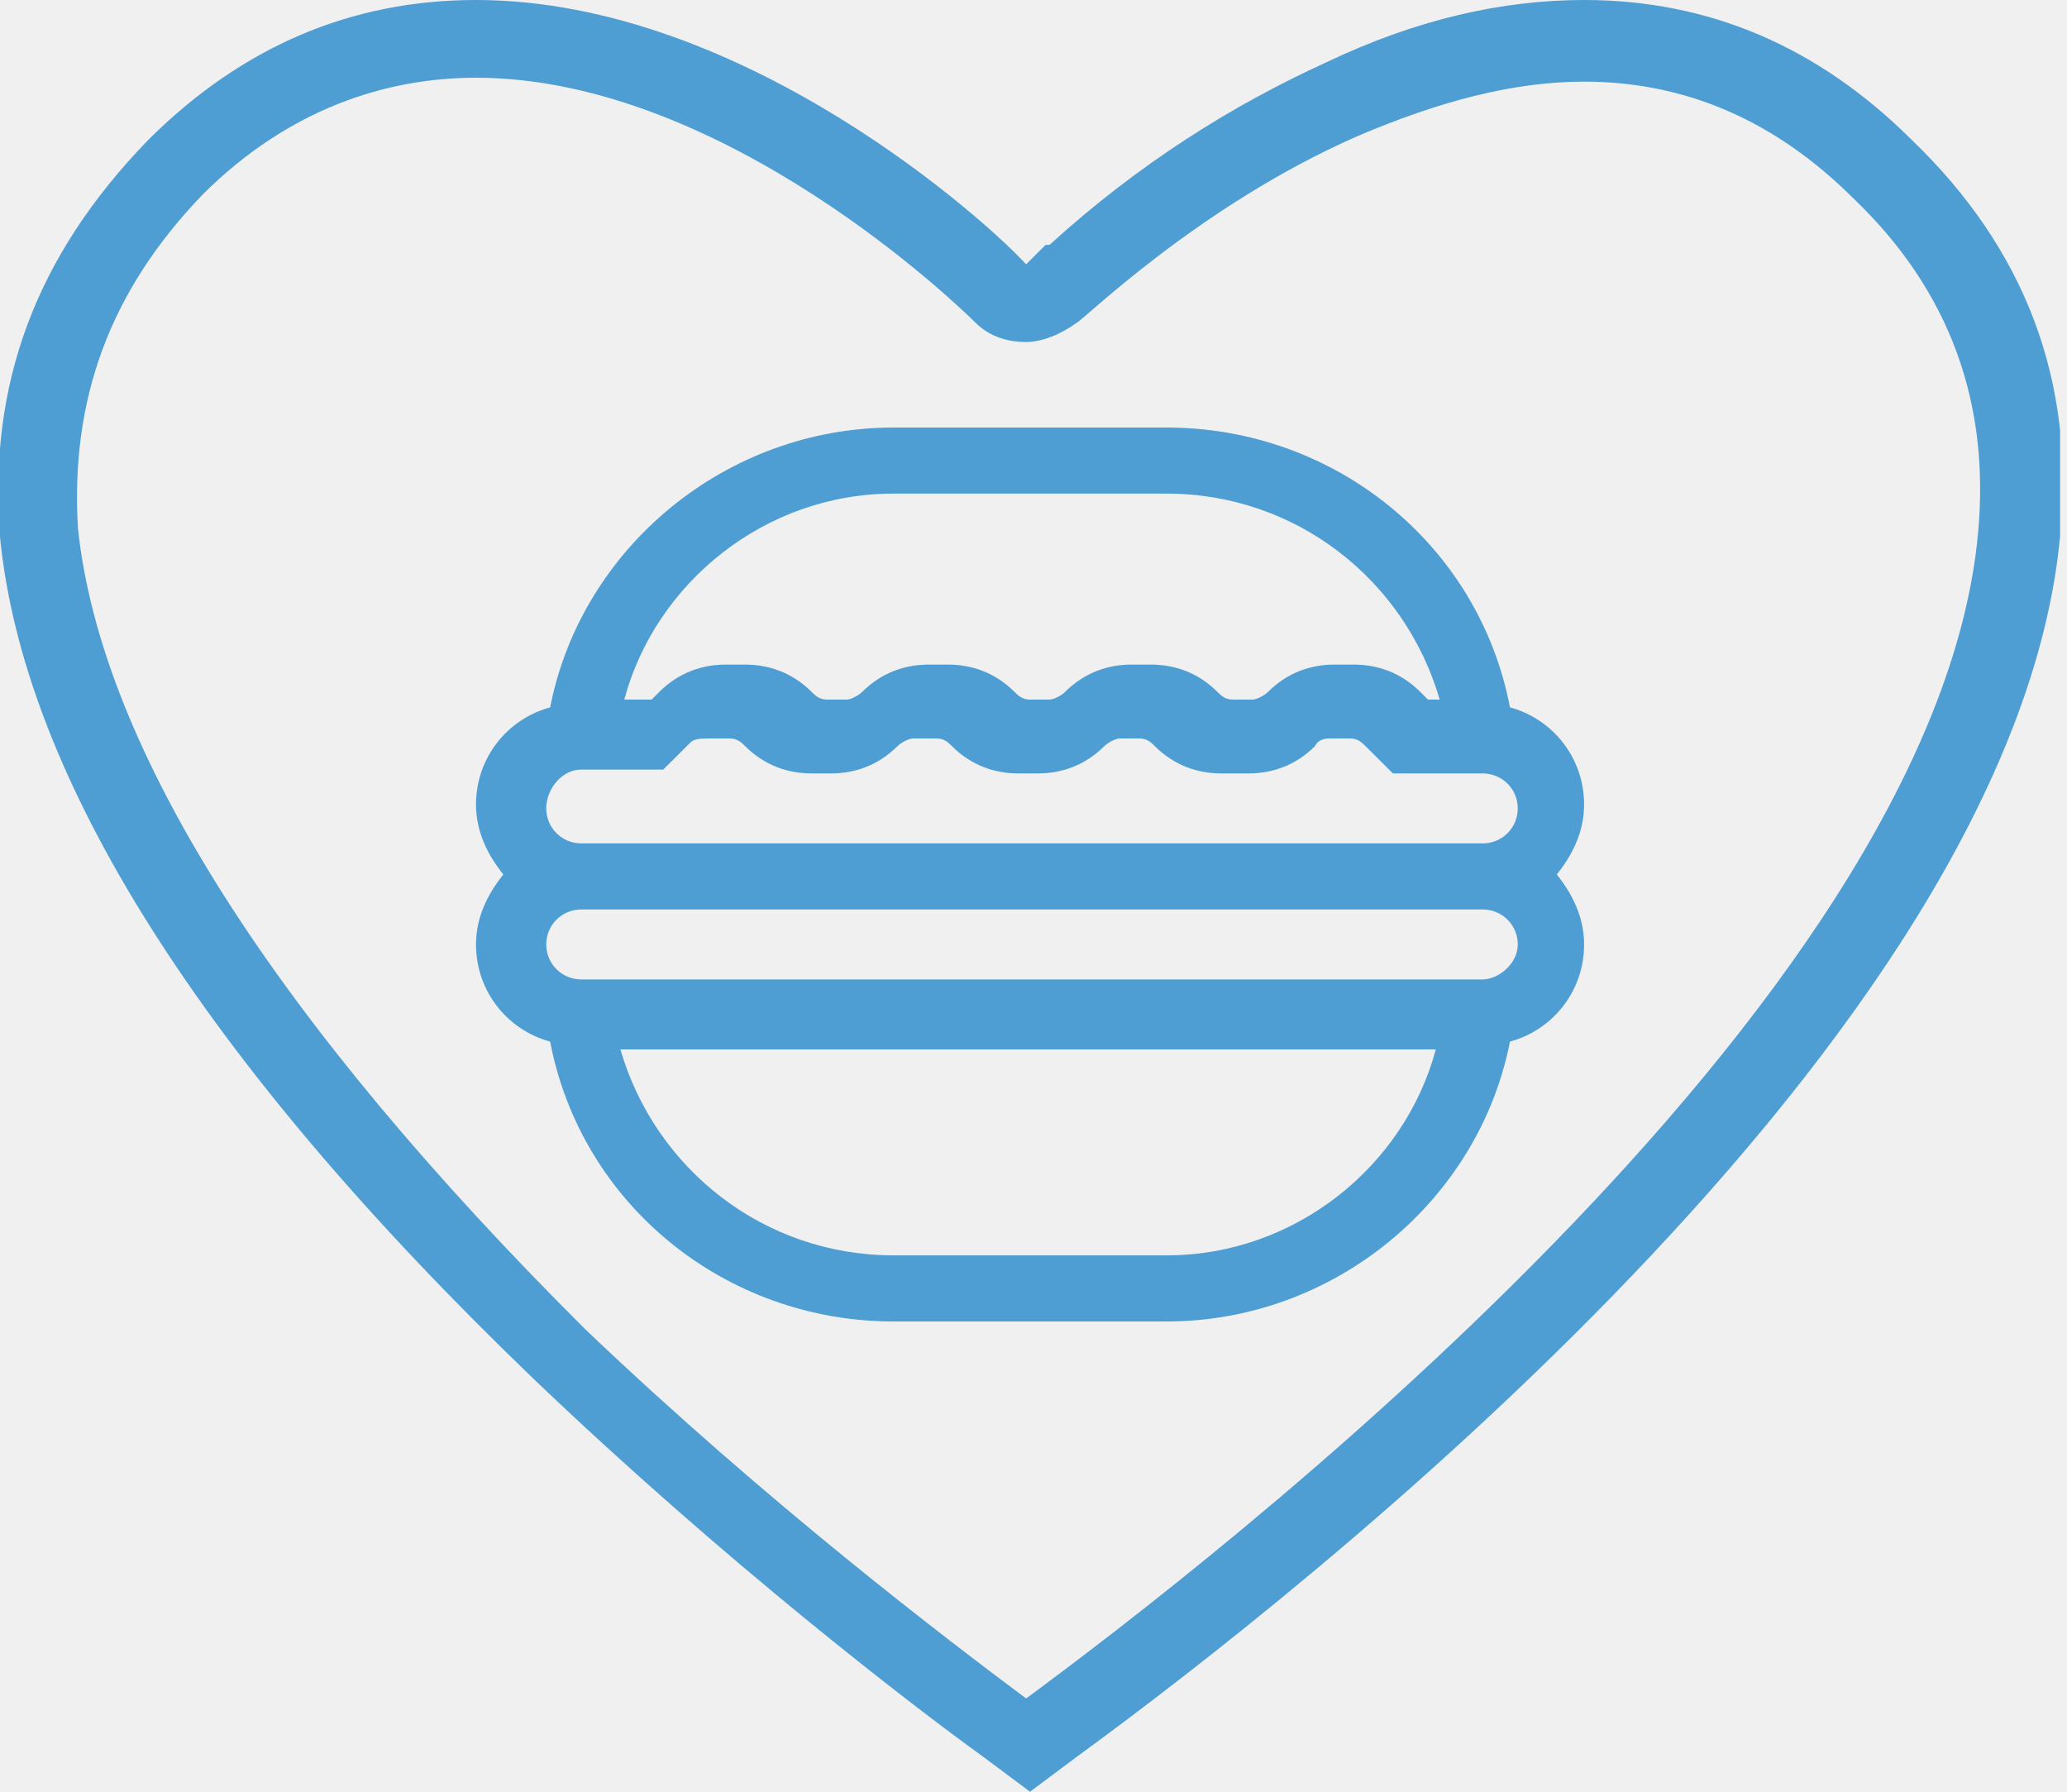
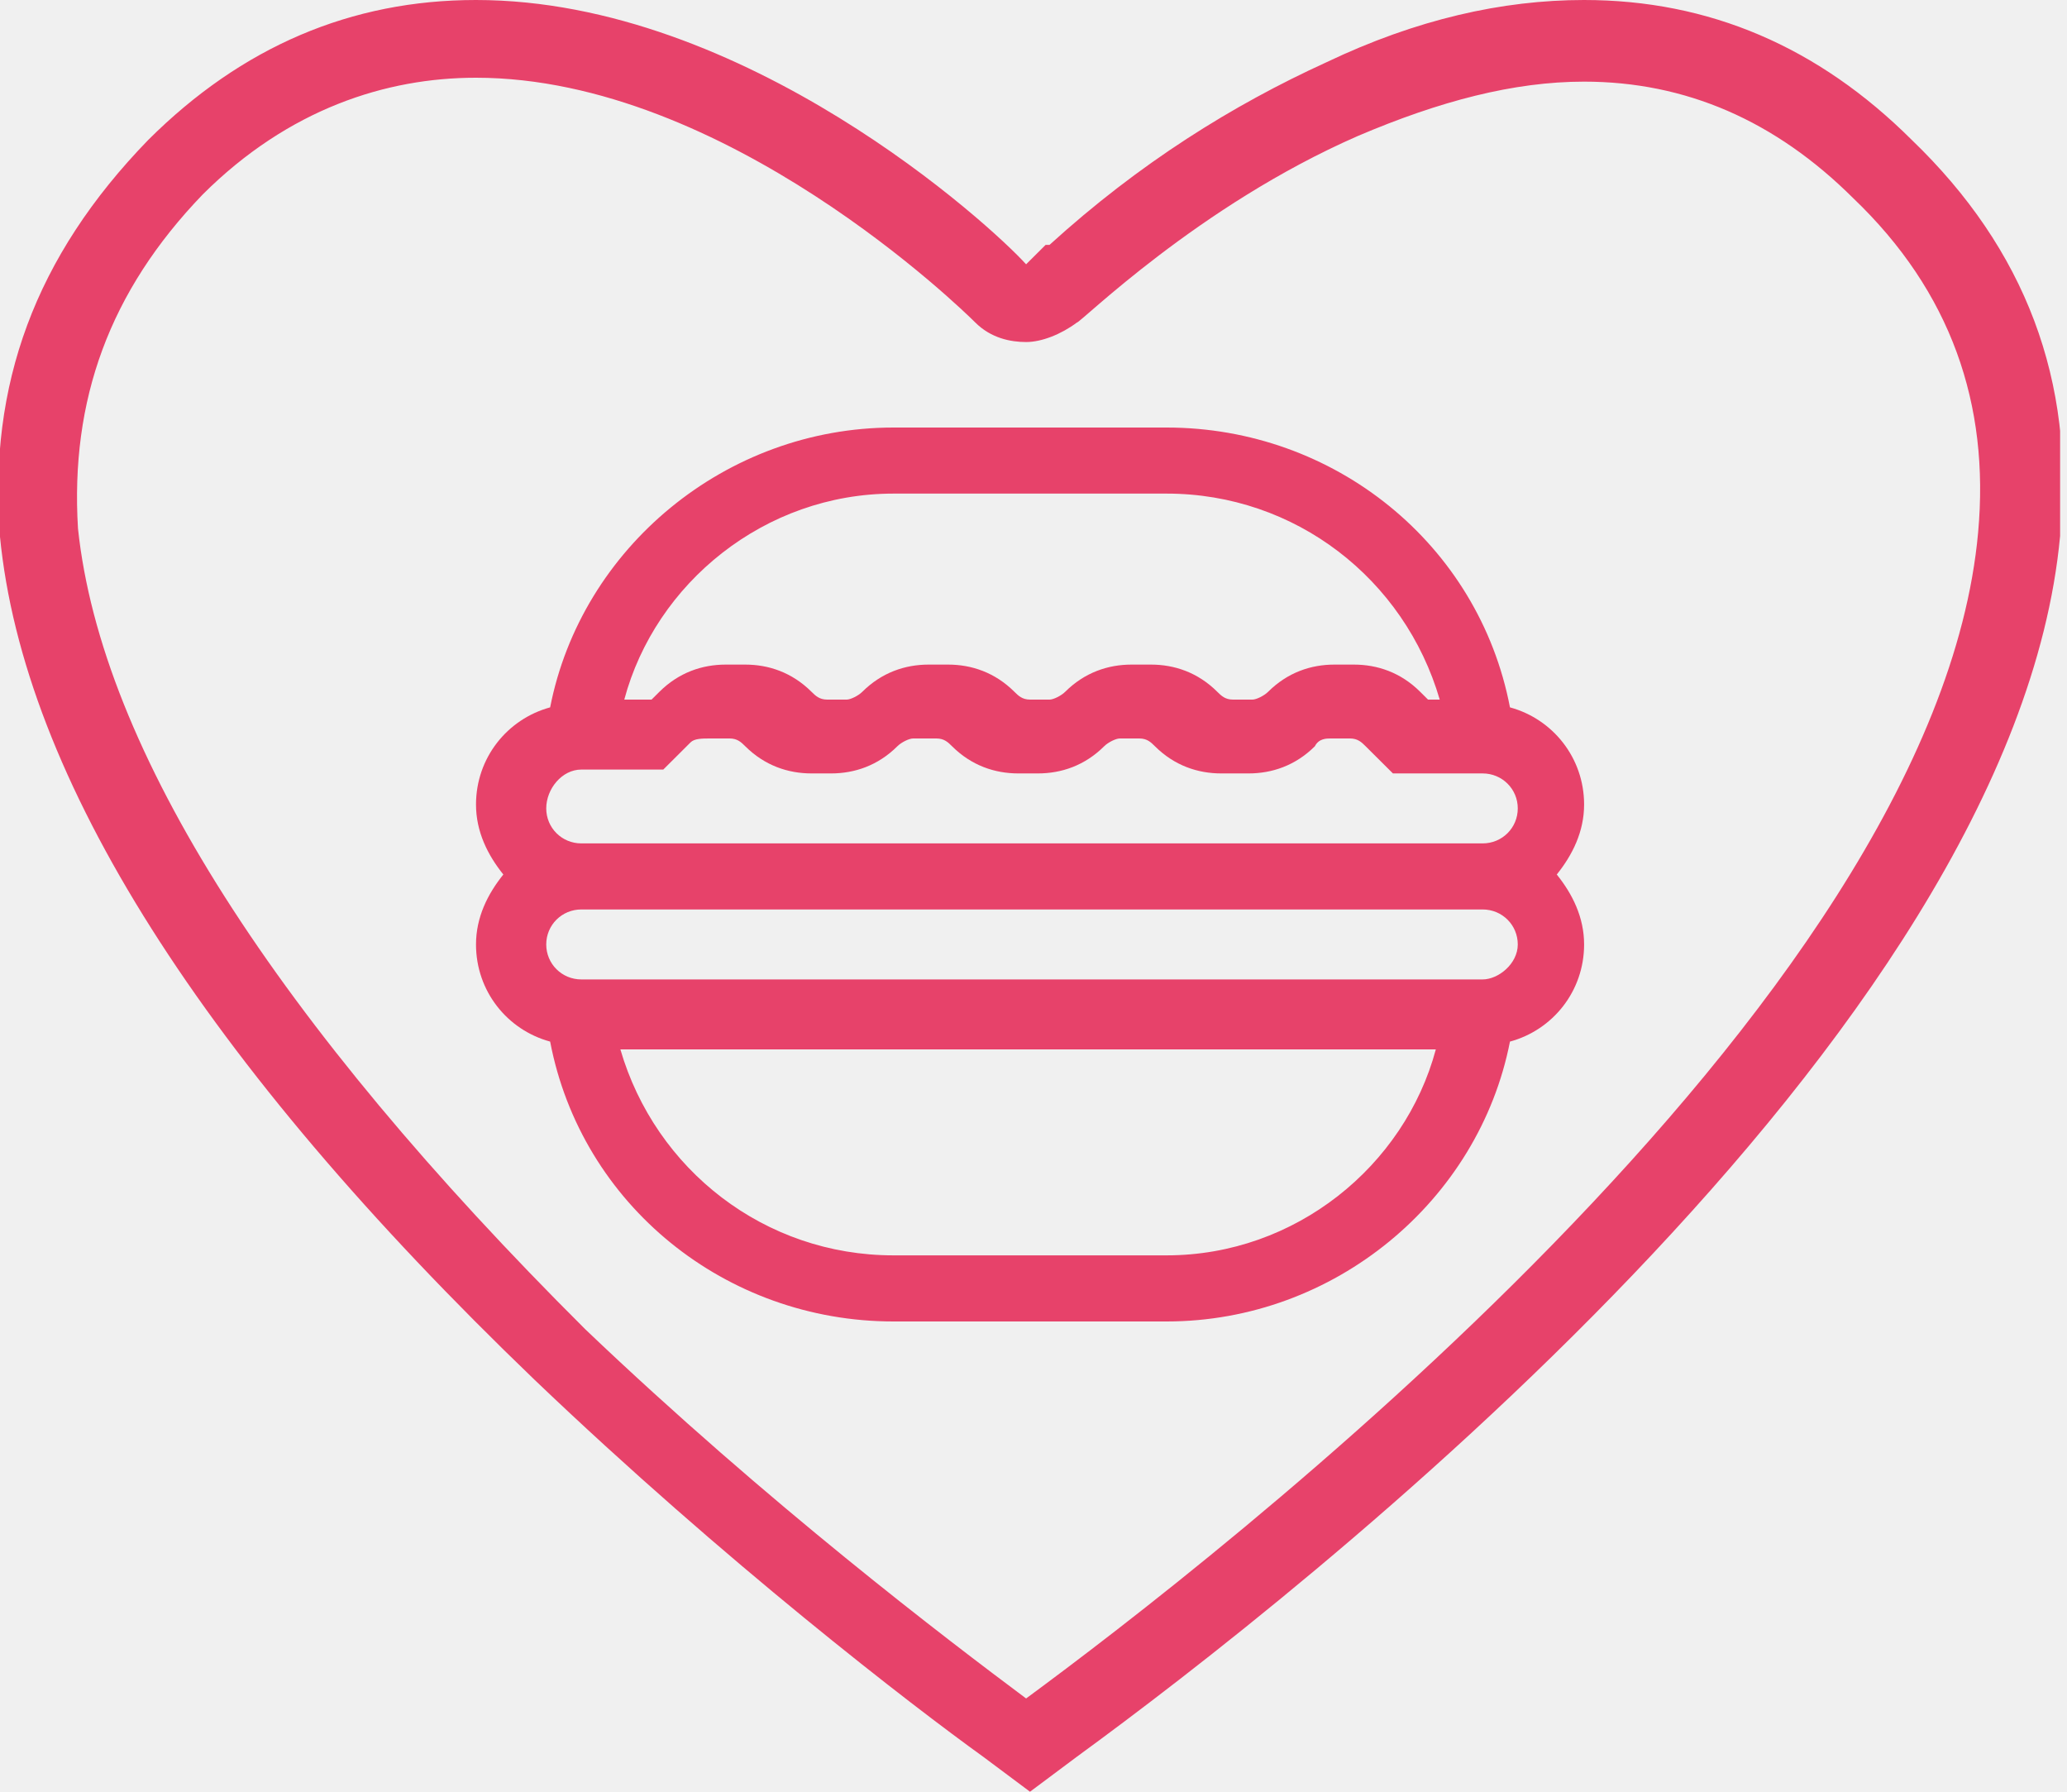
<svg xmlns="http://www.w3.org/2000/svg" width="45" height="39" viewBox="0 0 45 39" fill="none">
  <g clip-path="url(#clip0_409_68)">
-     <path d="M32.873 15.397C32.193 11.844 29.05 9.306 25.398 9.306H19.452C15.799 9.306 12.656 11.928 11.977 15.397C11.043 15.651 10.363 16.497 10.363 17.512C10.363 18.104 10.618 18.612 10.958 19.035C10.618 19.458 10.363 19.965 10.363 20.558C10.363 21.573 11.043 22.419 11.977 22.672C12.656 26.226 15.799 28.764 19.452 28.764H25.398C29.05 28.764 32.193 26.141 32.873 22.672C33.807 22.419 34.487 21.573 34.487 20.558C34.487 19.965 34.232 19.458 33.892 19.035C34.232 18.612 34.487 18.104 34.487 17.512C34.487 16.497 33.807 15.651 32.873 15.397ZM19.452 10.744H25.398C28.201 10.744 30.579 12.605 31.344 15.228H31.089L30.919 15.059C30.495 14.636 29.985 14.466 29.475 14.466H29.05C28.541 14.466 28.031 14.636 27.607 15.059C27.522 15.143 27.352 15.228 27.267 15.228H26.842C26.672 15.228 26.587 15.143 26.502 15.059C26.078 14.636 25.568 14.466 25.058 14.466H24.634C24.124 14.466 23.614 14.636 23.189 15.059C23.105 15.143 22.935 15.228 22.85 15.228H22.425C22.255 15.228 22.17 15.143 22.085 15.059C21.66 14.636 21.151 14.466 20.641 14.466H20.216C19.707 14.466 19.197 14.636 18.772 15.059C18.688 15.143 18.518 15.228 18.433 15.228H18.008C17.838 15.228 17.753 15.143 17.668 15.059C17.243 14.636 16.734 14.466 16.224 14.466H15.799C15.29 14.466 14.78 14.636 14.355 15.059L14.185 15.228H13.591C14.27 12.69 16.649 10.744 19.452 10.744ZM12.656 16.751H14.44L15.035 16.158C15.12 16.074 15.29 16.074 15.46 16.074H15.884C16.054 16.074 16.139 16.158 16.224 16.243C16.649 16.666 17.159 16.835 17.668 16.835H18.093C18.602 16.835 19.112 16.666 19.537 16.243C19.622 16.158 19.792 16.074 19.877 16.074H20.386C20.556 16.074 20.641 16.158 20.726 16.243C21.151 16.666 21.66 16.835 22.17 16.835H22.595C23.105 16.835 23.614 16.666 24.039 16.243C24.124 16.158 24.294 16.074 24.379 16.074H24.803C24.973 16.074 25.058 16.158 25.143 16.243C25.568 16.666 26.078 16.835 26.587 16.835H27.182C27.691 16.835 28.201 16.666 28.626 16.243C28.711 16.074 28.881 16.074 28.966 16.074H29.39C29.56 16.074 29.645 16.158 29.73 16.243L30.325 16.835H32.278C32.703 16.835 33.043 17.174 33.043 17.596C33.043 18.02 32.703 18.358 32.278 18.358H12.656C12.232 18.358 11.892 18.02 11.892 17.596C11.892 17.174 12.232 16.751 12.656 16.751ZM25.398 27.325H19.452C16.649 27.325 14.27 25.464 13.506 22.842H31.259C30.579 25.38 28.201 27.325 25.398 27.325ZM32.278 21.319H12.656C12.232 21.319 11.892 20.98 11.892 20.558C11.892 20.134 12.232 19.796 12.656 19.796H32.278C32.703 19.796 33.043 20.134 33.043 20.558C33.043 20.98 32.618 21.319 32.278 21.319Z" fill="#4E9DD3" />
-     <path d="M10.362 1.692C15.798 1.692 20.98 6.768 21.235 7.022C21.575 7.36 21.999 7.445 22.339 7.445C22.679 7.445 23.104 7.275 23.443 7.022C23.528 7.022 26.077 4.484 29.559 2.961C31.343 2.2 32.957 1.777 34.486 1.777C36.694 1.777 38.648 2.623 40.347 4.315C42.471 6.345 43.32 8.798 43.065 11.59C42.131 21.911 26.246 34.093 22.339 36.97C20.64 35.701 16.733 32.74 12.741 28.933C6.03 22.25 2.208 16.328 1.698 11.505C1.528 8.714 2.377 6.345 4.416 4.23C6.285 2.369 8.408 1.692 10.362 1.692ZM10.362 0C7.644 0 5.265 1.015 3.227 3.046C0.763 5.584 -0.256 8.375 -0.001 11.675C0.509 16.92 4.416 23.095 11.636 30.032C15.798 34.009 19.876 37.139 21.405 38.239L22.424 39L23.443 38.239C28.2 34.77 43.83 22.588 44.849 11.675C45.189 8.291 44.084 5.414 41.621 3.046C39.583 1.015 37.204 0 34.486 0C32.702 0 30.833 0.423 28.88 1.354C26.841 2.284 24.802 3.553 22.849 5.33H22.764L22.339 5.753C21.575 4.907 16.223 0 10.362 0Z" fill="#4E9DD3" />
+     <path d="M32.873 15.397C32.193 11.844 29.05 9.306 25.398 9.306H19.452C15.799 9.306 12.656 11.928 11.977 15.397C11.043 15.651 10.363 16.497 10.363 17.512C10.363 18.104 10.618 18.612 10.958 19.035C10.618 19.458 10.363 19.965 10.363 20.558C10.363 21.573 11.043 22.419 11.977 22.672C12.656 26.226 15.799 28.764 19.452 28.764H25.398C29.05 28.764 32.193 26.141 32.873 22.672C33.807 22.419 34.487 21.573 34.487 20.558C34.487 19.965 34.232 19.458 33.892 19.035C34.232 18.612 34.487 18.104 34.487 17.512C34.487 16.497 33.807 15.651 32.873 15.397ZM19.452 10.744H25.398C28.201 10.744 30.579 12.605 31.344 15.228H31.089L30.919 15.059C30.495 14.636 29.985 14.466 29.475 14.466H29.05C28.541 14.466 28.031 14.636 27.607 15.059C27.522 15.143 27.352 15.228 27.267 15.228H26.842C26.672 15.228 26.587 15.143 26.502 15.059C26.078 14.636 25.568 14.466 25.058 14.466H24.634C24.124 14.466 23.614 14.636 23.189 15.059C23.105 15.143 22.935 15.228 22.85 15.228H22.425C22.255 15.228 22.17 15.143 22.085 15.059C21.66 14.636 21.151 14.466 20.641 14.466H20.216C19.707 14.466 19.197 14.636 18.772 15.059C18.688 15.143 18.518 15.228 18.433 15.228H18.008C17.838 15.228 17.753 15.143 17.668 15.059C17.243 14.636 16.734 14.466 16.224 14.466H15.799C15.29 14.466 14.78 14.636 14.355 15.059L14.185 15.228H13.591C14.27 12.69 16.649 10.744 19.452 10.744ZM12.656 16.751H14.44L15.035 16.158C15.12 16.074 15.29 16.074 15.46 16.074H15.884C16.054 16.074 16.139 16.158 16.224 16.243C16.649 16.666 17.159 16.835 17.668 16.835H18.093C18.602 16.835 19.112 16.666 19.537 16.243C19.622 16.158 19.792 16.074 19.877 16.074H20.386C20.556 16.074 20.641 16.158 20.726 16.243C21.151 16.666 21.66 16.835 22.17 16.835H22.595C23.105 16.835 23.614 16.666 24.039 16.243C24.124 16.158 24.294 16.074 24.379 16.074H24.803C24.973 16.074 25.058 16.158 25.143 16.243C25.568 16.666 26.078 16.835 26.587 16.835H27.182C27.691 16.835 28.201 16.666 28.626 16.243C28.711 16.074 28.881 16.074 28.966 16.074H29.39C29.56 16.074 29.645 16.158 29.73 16.243L30.325 16.835H32.278C32.703 16.835 33.043 17.174 33.043 17.596C33.043 18.02 32.703 18.358 32.278 18.358H12.656C12.232 18.358 11.892 18.02 11.892 17.596C11.892 17.174 12.232 16.751 12.656 16.751ZM25.398 27.325H19.452C16.649 27.325 14.27 25.464 13.506 22.842H31.259C30.579 25.38 28.201 27.325 25.398 27.325ZM32.278 21.319H12.656C12.232 21.319 11.892 20.98 11.892 20.558C11.892 20.134 12.232 19.796 12.656 19.796H32.278C32.703 19.796 33.043 20.134 33.043 20.558C33.043 20.98 32.618 21.319 32.278 21.319Z" fill="#e7426a" />
+     <path d="M10.362 1.692C15.798 1.692 20.98 6.768 21.235 7.022C21.575 7.36 21.999 7.445 22.339 7.445C22.679 7.445 23.104 7.275 23.443 7.022C23.528 7.022 26.077 4.484 29.559 2.961C31.343 2.2 32.957 1.777 34.486 1.777C36.694 1.777 38.648 2.623 40.347 4.315C42.471 6.345 43.32 8.798 43.065 11.59C42.131 21.911 26.246 34.093 22.339 36.97C20.64 35.701 16.733 32.74 12.741 28.933C6.03 22.25 2.208 16.328 1.698 11.505C1.528 8.714 2.377 6.345 4.416 4.23C6.285 2.369 8.408 1.692 10.362 1.692ZM10.362 0C7.644 0 5.265 1.015 3.227 3.046C0.763 5.584 -0.256 8.375 -0.001 11.675C0.509 16.92 4.416 23.095 11.636 30.032C15.798 34.009 19.876 37.139 21.405 38.239L22.424 39L23.443 38.239C28.2 34.77 43.83 22.588 44.849 11.675C45.189 8.291 44.084 5.414 41.621 3.046C39.583 1.015 37.204 0 34.486 0C32.702 0 30.833 0.423 28.88 1.354C26.841 2.284 24.802 3.553 22.849 5.33H22.764L22.339 5.753C21.575 4.907 16.223 0 10.362 0Z" fill="#e7426a" />
  </g>
  <defs>
    <clipPath id="clip0_409_68">
      <rect width="44.85" height="39" fill="white" />
    </clipPath>
  </defs>
</svg>
